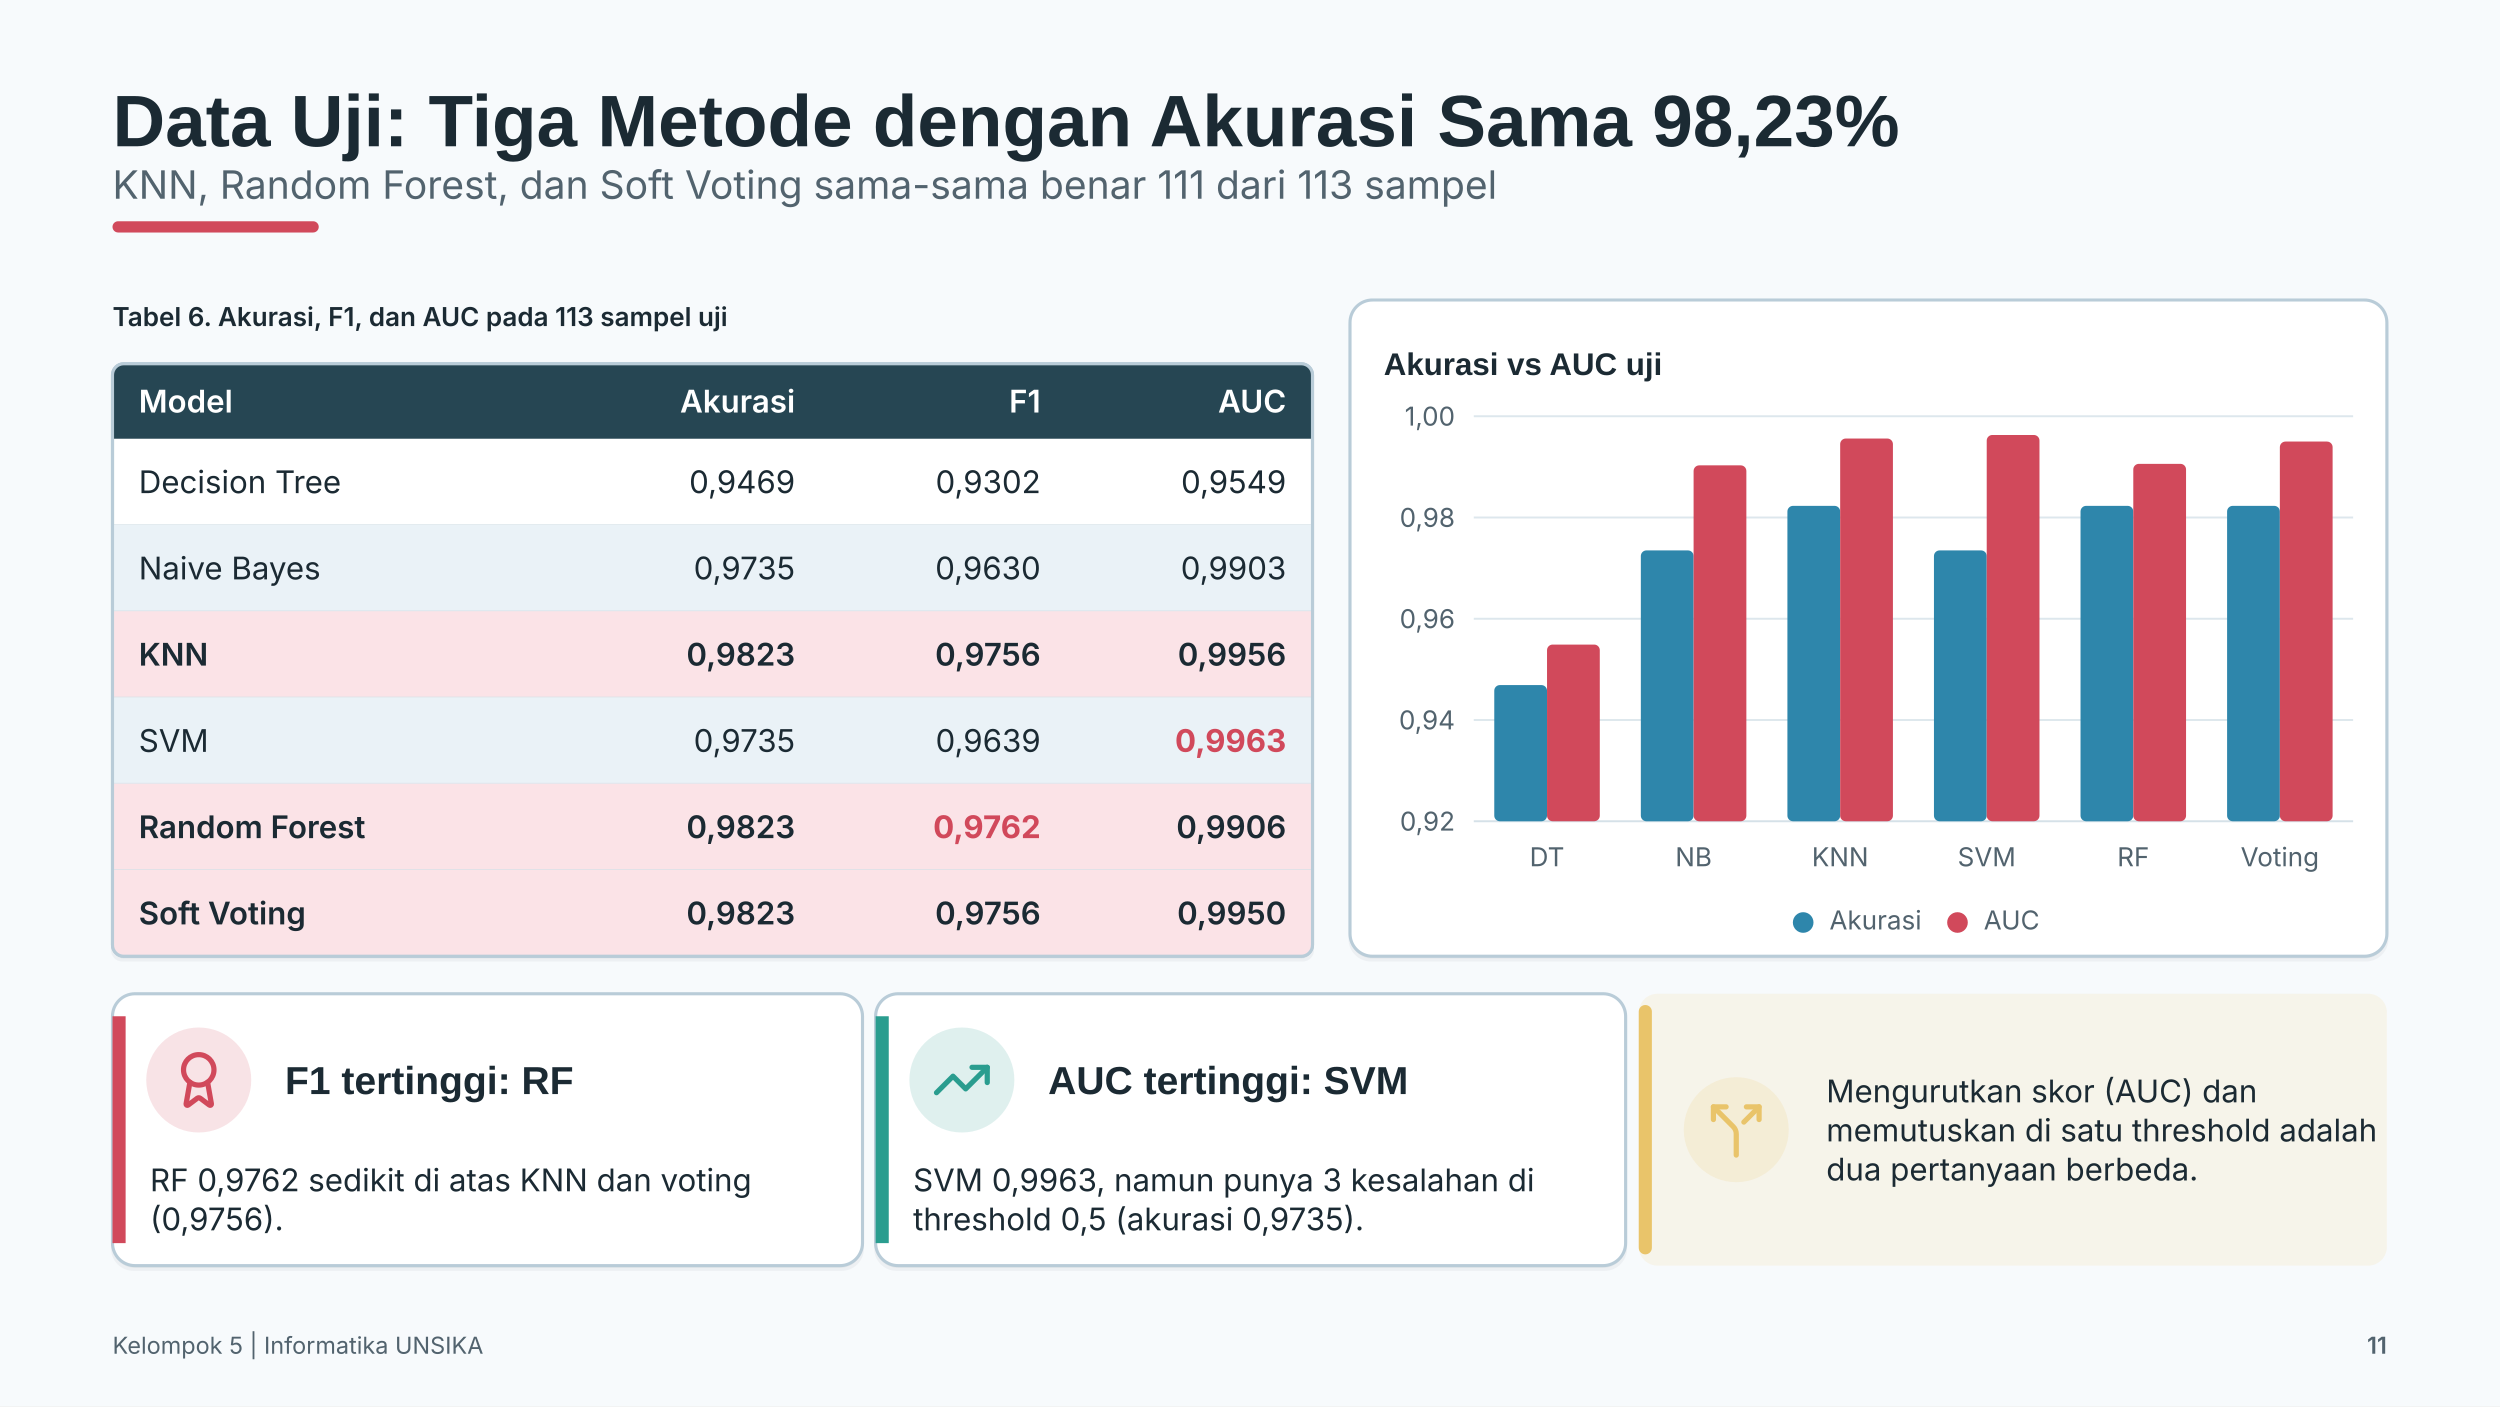
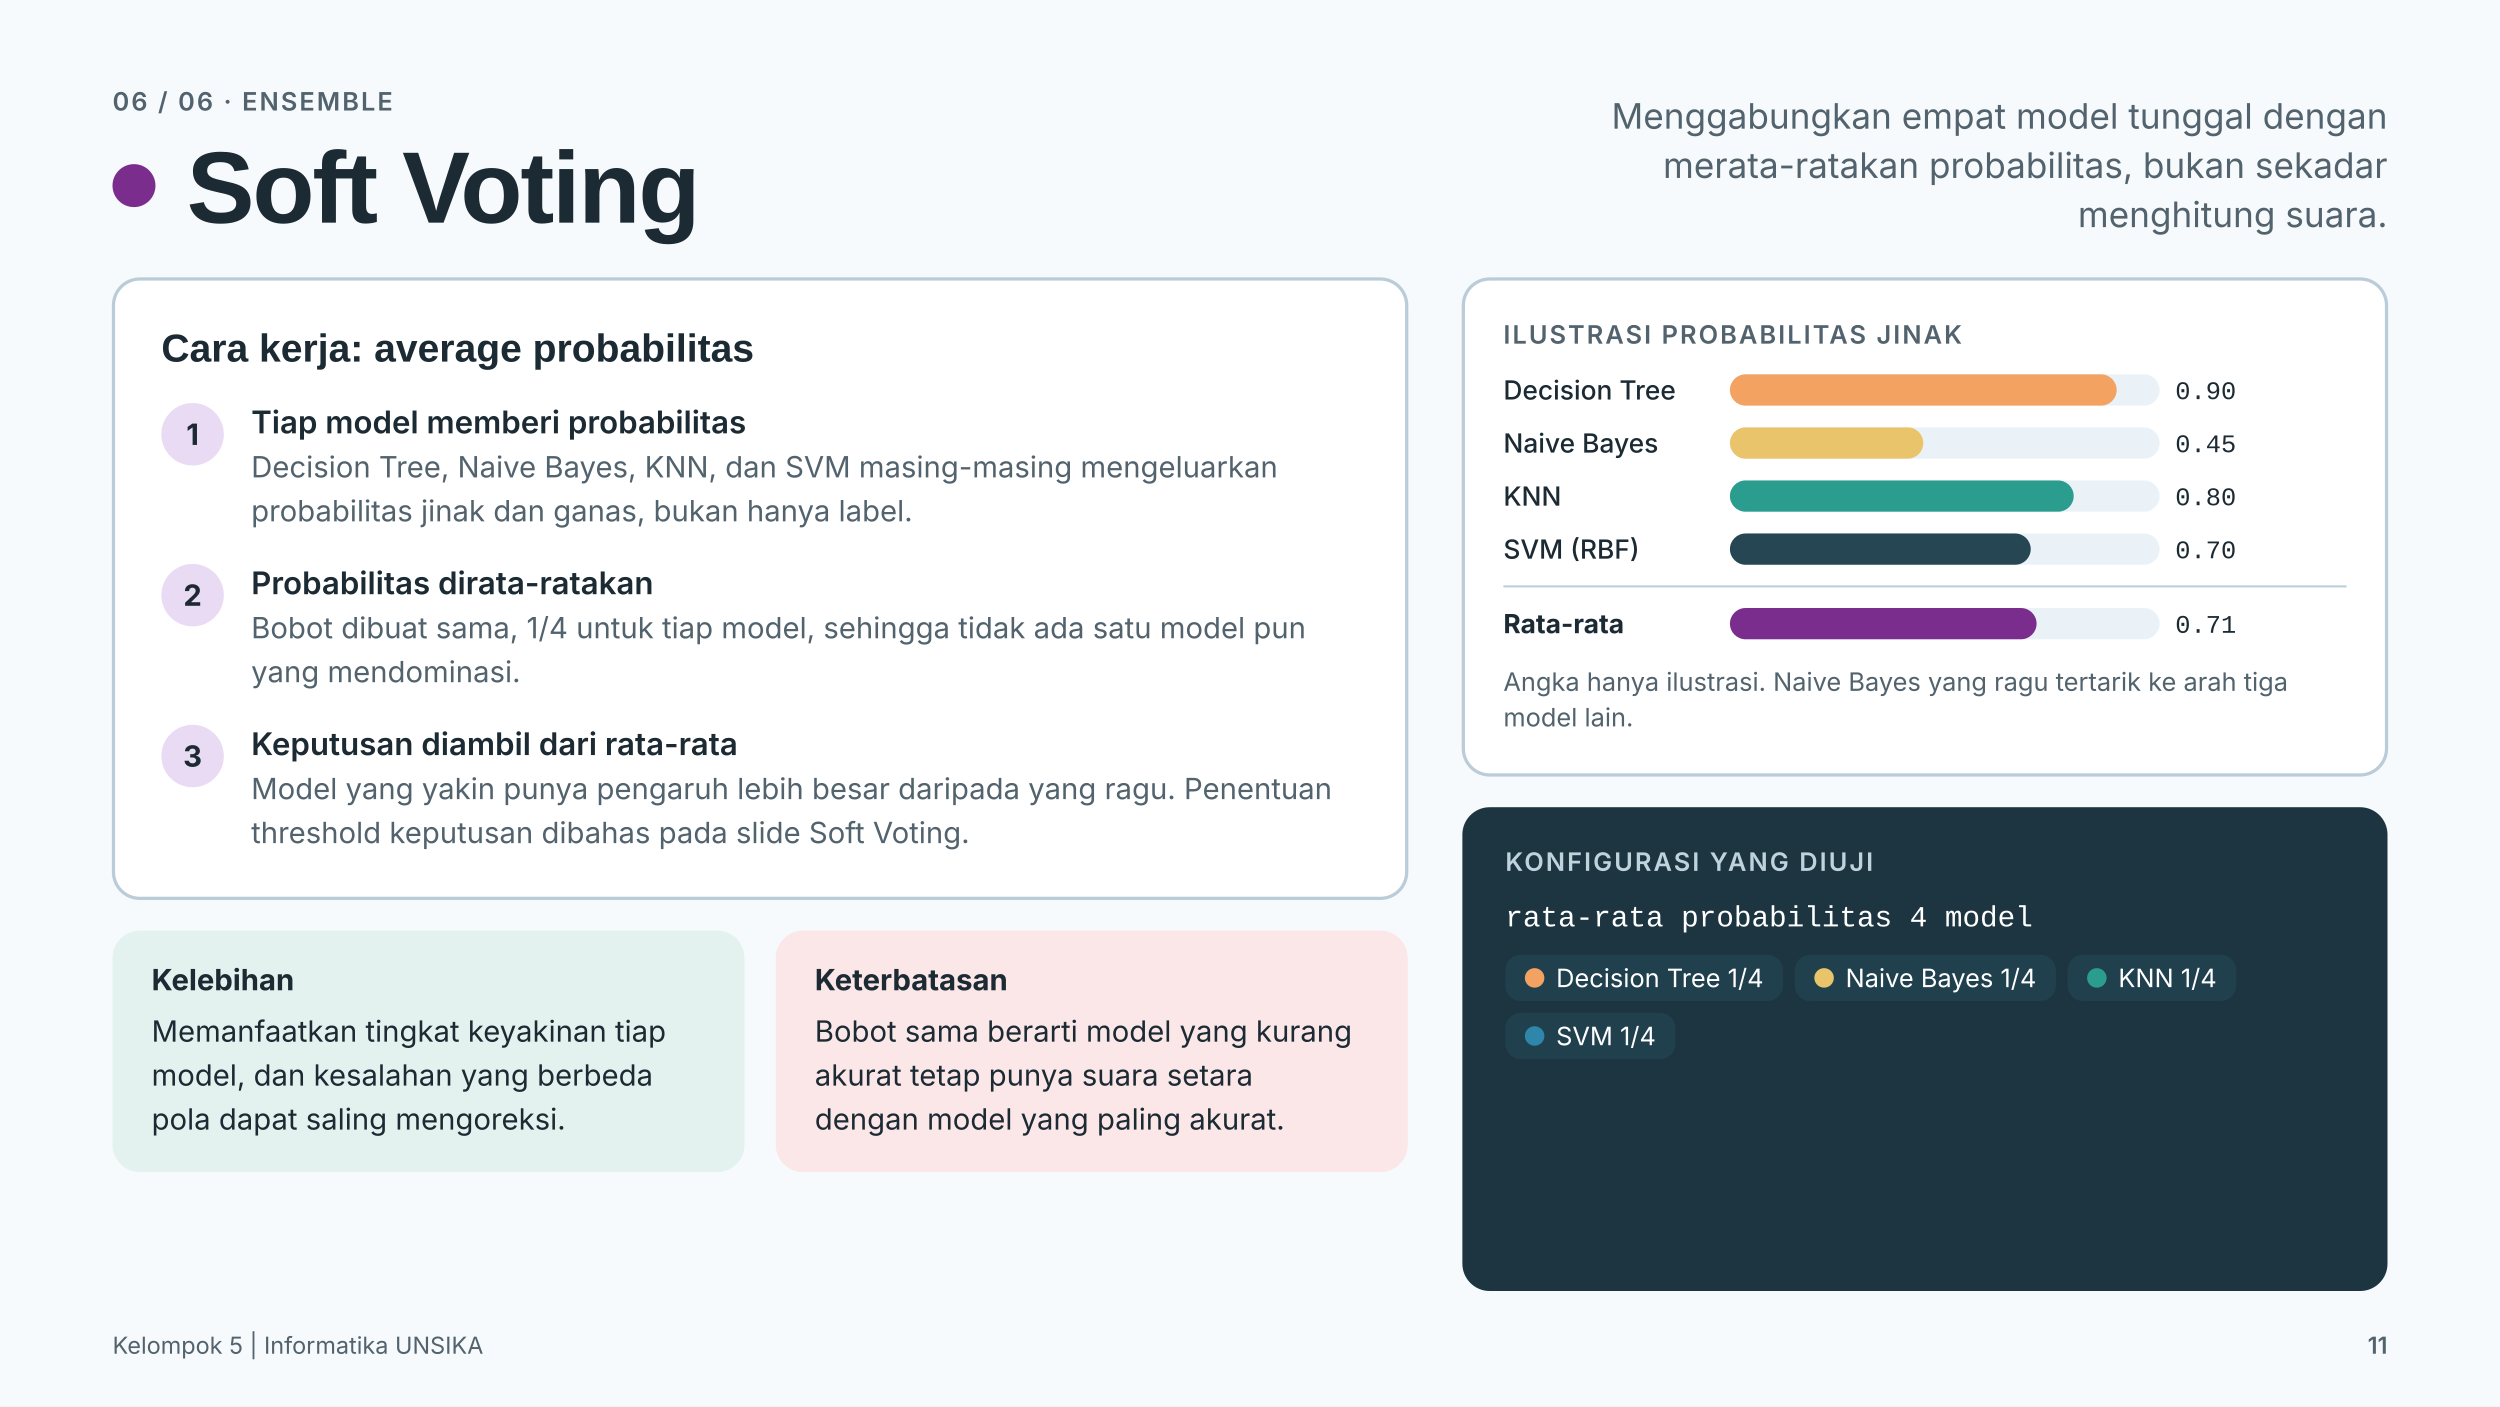
<svg xmlns="http://www.w3.org/2000/svg" width="1333.33" height="750.00" viewBox="0 0 1333.33 750.00">
-   <rect x="0.00" y="0.00" width="1333.33" height="750.00" fill="#F7FAFC" />
-   <text x="60.00" y="78.00" font-family="'Poppins','Calibri',Arial,sans-serif" font-size="38.89" font-weight="700" fill="#1B2A33">Data Uji: Tiga Metode dengan Akurasi Sama 98,23%</text>
-   <text x="60.00" y="106.00" font-family="'Inter','Calibri',Arial,sans-serif" font-size="20.83" font-weight="400" fill="#52636E">KNN, Random Forest, dan Soft Voting sama-sama benar 111 dari 113 sampel</text>
-   <rect x="60.00" y="118.00" width="110.00" height="6.00" fill="#D1495B" rx="3.00" />
-   <text x="60.00" y="173.89" font-family="'Inter','Calibri',Arial,sans-serif" font-size="13.89" font-weight="600" fill="#1B2A33">Tabel 6. Akurasi, F1, dan AUC pada 113 sampel uji</text>
-   <clipPath id="tbl60_160">
-     <rect x="60.00" y="194.00" width="640.00" height="316.00" rx="6" />
-   </clipPath>
-   <rect x="59.20" y="196.80" width="641.60" height="316.00" fill="#1B2A33" fill-opacity="0.045" rx="6.00" />
-   <rect x="60.00" y="195.20" width="640.00" height="316.00" fill="#1B2A33" fill-opacity="0.05" rx="6.00" />
-   <rect x="60.00" y="194.00" width="640.00" height="316.00" fill="#FFFFFF" rx="6.00" stroke="#B9CCD8" stroke-width="1.67" />
-   <g clip-path="url(#tbl60_160)">
-     <rect x="60.00" y="194.00" width="640.00" height="40.00" fill="#264653" />
-     <text x="74.00" y="220.00" font-family="'Inter','Calibri',Arial,sans-serif" font-size="16.67" font-weight="600" fill="#FFFFFF">Model</text>
-     <text x="424.08" y="220.00" font-family="'Inter','Calibri',Arial,sans-serif" font-size="16.67" font-weight="600" fill="#FFFFFF" text-anchor="end">Akurasi</text>
-     <text x="555.04" y="220.00" font-family="'Inter','Calibri',Arial,sans-serif" font-size="16.67" font-weight="600" fill="#FFFFFF" text-anchor="end">F1</text>
-     <text x="686.00" y="220.00" font-family="'Inter','Calibri',Arial,sans-serif" font-size="16.67" font-weight="600" fill="#FFFFFF" text-anchor="end">AUC</text>
-     <text x="74.00" y="263.00" font-family="'Inter','Calibri',Arial,sans-serif" font-size="16.67" font-weight="400" fill="#1B2A33">Decision Tree</text>
-     <text x="424.08" y="263.00" font-family="'Inter','Calibri',Arial,sans-serif" font-size="16.67" font-weight="400" fill="#1B2A33" text-anchor="end">0,9469</text>
-     <text x="555.04" y="263.00" font-family="'Inter','Calibri',Arial,sans-serif" font-size="16.67" font-weight="400" fill="#1B2A33" text-anchor="end">0,9302</text>
-     <text x="686.00" y="263.00" font-family="'Inter','Calibri',Arial,sans-serif" font-size="16.67" font-weight="400" fill="#1B2A33" text-anchor="end">0,9549</text>
-     <line x1="60.00" y1="280.00" x2="700.00" y2="280.00" stroke="#D5E1E8" stroke-width="1.04" opacity="0.7" />
-     <rect x="60.00" y="280.00" width="640.00" height="46.00" fill="#EAF2F7" />
-     <text x="74.00" y="309.00" font-family="'Inter','Calibri',Arial,sans-serif" font-size="16.67" font-weight="400" fill="#1B2A33">Naive Bayes</text>
-     <text x="424.08" y="309.00" font-family="'Inter','Calibri',Arial,sans-serif" font-size="16.67" font-weight="400" fill="#1B2A33" text-anchor="end">0,9735</text>
-     <text x="555.04" y="309.00" font-family="'Inter','Calibri',Arial,sans-serif" font-size="16.67" font-weight="400" fill="#1B2A33" text-anchor="end">0,9630</text>
-     <text x="686.00" y="309.00" font-family="'Inter','Calibri',Arial,sans-serif" font-size="16.67" font-weight="400" fill="#1B2A33" text-anchor="end">0,9903</text>
-     <line x1="60.00" y1="326.00" x2="700.00" y2="326.00" stroke="#D5E1E8" stroke-width="1.04" opacity="0.7" />
-     <rect x="60.00" y="326.00" width="640.00" height="46.00" fill="#FBE3E7" />
-     <text x="74.00" y="355.00" font-family="'Inter','Calibri',Arial,sans-serif" font-size="16.67" font-weight="600" fill="#1B2A33">KNN</text>
-     <text x="424.08" y="355.00" font-family="'Inter','Calibri',Arial,sans-serif" font-size="16.67" font-weight="600" fill="#1B2A33" text-anchor="end">0,9823</text>
-     <text x="555.04" y="355.00" font-family="'Inter','Calibri',Arial,sans-serif" font-size="16.67" font-weight="600" fill="#1B2A33" text-anchor="end">0,9756</text>
-     <text x="686.00" y="355.00" font-family="'Inter','Calibri',Arial,sans-serif" font-size="16.67" font-weight="600" fill="#1B2A33" text-anchor="end">0,9956</text>
-     <line x1="60.00" y1="372.00" x2="700.00" y2="372.00" stroke="#D5E1E8" stroke-width="1.04" opacity="0.7" />
-     <rect x="60.00" y="372.00" width="640.00" height="46.00" fill="#EAF2F7" />
-     <text x="74.00" y="401.00" font-family="'Inter','Calibri',Arial,sans-serif" font-size="16.67" font-weight="400" fill="#1B2A33">SVM</text>
-     <text x="424.08" y="401.00" font-family="'Inter','Calibri',Arial,sans-serif" font-size="16.67" font-weight="400" fill="#1B2A33" text-anchor="end">0,9735</text>
-     <text x="555.04" y="401.00" font-family="'Inter','Calibri',Arial,sans-serif" font-size="16.67" font-weight="400" fill="#1B2A33" text-anchor="end">0,9639</text>
-     <text x="686.00" y="401.00" font-family="'Inter','Calibri',Arial,sans-serif" font-size="16.67" font-weight="700" fill="#D1495B" text-anchor="end">0,9963</text>
-     <line x1="60.00" y1="418.00" x2="700.00" y2="418.00" stroke="#D5E1E8" stroke-width="1.04" opacity="0.7" />
-     <rect x="60.00" y="418.00" width="640.00" height="46.00" fill="#FBE3E7" />
-     <text x="74.00" y="447.00" font-family="'Inter','Calibri',Arial,sans-serif" font-size="16.67" font-weight="600" fill="#1B2A33">Random Forest</text>
-     <text x="424.08" y="447.00" font-family="'Inter','Calibri',Arial,sans-serif" font-size="16.67" font-weight="600" fill="#1B2A33" text-anchor="end">0,9823</text>
-     <text x="555.04" y="447.00" font-family="'Inter','Calibri',Arial,sans-serif" font-size="16.67" font-weight="700" fill="#D1495B" text-anchor="end">0,9762</text>
-     <text x="686.00" y="447.00" font-family="'Inter','Calibri',Arial,sans-serif" font-size="16.67" font-weight="600" fill="#1B2A33" text-anchor="end">0,9906</text>
-     <line x1="60.00" y1="464.00" x2="700.00" y2="464.00" stroke="#D5E1E8" stroke-width="1.04" opacity="0.7" />
-     <rect x="60.00" y="464.00" width="640.00" height="46.00" fill="#FBE3E7" />
-     <text x="74.00" y="493.00" font-family="'Inter','Calibri',Arial,sans-serif" font-size="16.67" font-weight="600" fill="#1B2A33">Soft Voting</text>
-     <text x="424.08" y="493.00" font-family="'Inter','Calibri',Arial,sans-serif" font-size="16.67" font-weight="600" fill="#1B2A33" text-anchor="end">0,9823</text>
-     <text x="555.04" y="493.00" font-family="'Inter','Calibri',Arial,sans-serif" font-size="16.67" font-weight="600" fill="#1B2A33" text-anchor="end">0,9756</text>
-     <text x="686.00" y="493.00" font-family="'Inter','Calibri',Arial,sans-serif" font-size="16.67" font-weight="600" fill="#1B2A33" text-anchor="end">0,9950</text>
+   <rect x="0" y="0" width="1333.33" height="750" fill="#F7FAFC" />
+   <g transform="scale(1.041664)">
+     <text x="57.60" y="56.60" font-family="'Inter','Calibri',Arial,sans-serif" font-size="13.00" font-weight="600" fill="#52636E" letter-spacing="1.04">06 / 06 · ENSEMBLE</text>
+     <circle cx="68.60" cy="95.04" r="11.00" fill="#7B2D8E" />
+     <text x="95.60" y="114.02" font-family="'Plus Jakarta Sans','Poppins','Calibri',Arial,sans-serif" font-size="52.00" font-weight="800" fill="#1B2A33" letter-spacing="-1.04">Soft Voting</text>
+     <text x="1222.40" y="65.89" font-family="'Inter','Calibri',Arial,sans-serif" font-size="18.00" font-weight="400" fill="#52636E" text-anchor="end">Menggabungkan empat model tunggal dengan</text>
+     <text x="1222.40" y="91.09" font-family="'Inter','Calibri',Arial,sans-serif" font-size="18.00" font-weight="400" fill="#52636E" text-anchor="end">merata-ratakan probabilitas, bukan sekadar</text>
+     <text x="1222.40" y="116.29" font-family="'Inter','Calibri',Arial,sans-serif" font-size="18.00" font-weight="400" fill="#52636E" text-anchor="end">menghitung suara.</text>
+     <rect x="58.10" y="142.84" width="662.13" height="317.13" fill="#FFFFFF" rx="13.50" stroke="#B9CCD8" stroke-width="1.67" />
+     <text x="82.60" y="185.14" font-family="'Plus Jakarta Sans','Poppins','Calibri',Arial,sans-serif" font-size="20.00" font-weight="800" fill="#1B2A33">Cara kerja: average probabilitas</text>
+     <circle cx="98.60" cy="222.34" r="16.00" fill="#E9DBF3" />
+     <text x="98.60" y="227.80" font-family="'Inter','Calibri',Arial,sans-serif" font-size="15.00" font-weight="700" fill="#1B2A33" text-anchor="middle">1</text>
+     <text x="128.60" y="221.85" font-family="'Inter','Calibri',Arial,sans-serif" font-size="16.00" font-weight="600" fill="#1B2A33">Tiap model memberi probabilitas</text>
+     <text x="128.60" y="244.42" font-family="'Inter','Calibri',Arial,sans-serif" font-size="15.00" font-weight="400" fill="#52636E">Decision Tree, Naive Bayes, KNN, dan SVM masing-masing mengeluarkan</text>
+     <text x="128.60" y="266.92" font-family="'Inter','Calibri',Arial,sans-serif" font-size="15.00" font-weight="400" fill="#52636E">probabilitas jinak dan ganas, bukan hanya label.</text>
+     <circle cx="98.60" cy="304.72" r="16.00" fill="#E9DBF3" />
+     <text x="98.60" y="310.17" font-family="'Inter','Calibri',Arial,sans-serif" font-size="15.00" font-weight="700" fill="#1B2A33" text-anchor="middle">2</text>
+     <text x="128.60" y="304.22" font-family="'Inter','Calibri',Arial,sans-serif" font-size="16.00" font-weight="600" fill="#1B2A33">Probabilitas dirata-ratakan</text>
+     <text x="128.60" y="326.80" font-family="'Inter','Calibri',Arial,sans-serif" font-size="15.00" font-weight="400" fill="#52636E">Bobot dibuat sama, 1/4 untuk tiap model, sehingga tidak ada satu model pun</text>
+     <text x="128.60" y="349.30" font-family="'Inter','Calibri',Arial,sans-serif" font-size="15.00" font-weight="400" fill="#52636E">yang mendominasi.</text>
+     <circle cx="98.60" cy="387.10" r="16.00" fill="#E9DBF3" />
+     <text x="98.60" y="392.55" font-family="'Inter','Calibri',Arial,sans-serif" font-size="15.00" font-weight="700" fill="#1B2A33" text-anchor="middle">3</text>
+     <text x="128.60" y="386.60" font-family="'Inter','Calibri',Arial,sans-serif" font-size="16.00" font-weight="600" fill="#1B2A33">Keputusan diambil dari rata-rata</text>
+     <text x="128.60" y="409.17" font-family="'Inter','Calibri',Arial,sans-serif" font-size="15.00" font-weight="400" fill="#52636E">Model yang yakin punya pengaruh lebih besar daripada yang ragu. Penentuan</text>
+     <text x="128.60" y="431.67" font-family="'Inter','Calibri',Arial,sans-serif" font-size="15.00" font-weight="400" fill="#52636E">threshold keputusan dibahas pada slide Soft Voting.</text>
+     <rect x="57.60" y="476.47" width="323.57" height="123.66" fill="#E3F2EE" rx="14.00" />
+     <text x="77.60" y="507.01" font-family="'Inter','Calibri',Arial,sans-serif" font-size="15.00" font-weight="700" fill="#1B2A33">Kelebihan</text>
+     <text x="77.60" y="533.34" font-family="'Inter','Calibri',Arial,sans-serif" font-size="15.00" font-weight="400" fill="#1B2A33">Memanfaatkan tingkat keyakinan tiap</text>
+     <text x="77.60" y="555.84" font-family="'Inter','Calibri',Arial,sans-serif" font-size="15.00" font-weight="400" fill="#1B2A33">model, dan kesalahan yang berbeda</text>
+     <text x="77.60" y="578.34" font-family="'Inter','Calibri',Arial,sans-serif" font-size="15.00" font-weight="400" fill="#1B2A33">pola
+             dapat saling mengoreksi.</text>
+     <rect x="397.17" y="476.47" width="323.57" height="123.66" fill="#FBE6E8" rx="14.00" />
+     <text x="417.17" y="507.01" font-family="'Inter','Calibri',Arial,sans-serif" font-size="15.00" font-weight="700" fill="#1B2A33">Keterbatasan</text>
+     <text x="417.17" y="533.34" font-family="'Inter','Calibri',Arial,sans-serif" font-size="15.00" font-weight="400" fill="#1B2A33">Bobot
+             sama berarti model yang kurang</text>
+     <text x="417.17" y="555.84" font-family="'Inter','Calibri',Arial,sans-serif" font-size="15.00" font-weight="400" fill="#1B2A33">akurat
+             tetap punya suara setara</text>
+     <text x="417.17" y="578.34" font-family="'Inter','Calibri',Arial,sans-serif" font-size="15.00" font-weight="400" fill="#1B2A33">dengan model yang paling akurat.</text>
+     <rect x="749.23" y="142.84" width="472.67" height="253.94" fill="#FFFFFF" rx="13.50" stroke="#B9CCD8" stroke-width="1.67" />
+     <text x="769.73" y="175.94" font-family="'Inter','Calibri',Arial,sans-serif" font-size="13.00" font-weight="600" fill="#52636E" letter-spacing="1.04">ILUSTRASI PROBABILITAS
+             JINAK</text>
+     <text x="769.73" y="204.57" font-family="'Inter','Calibri',Arial,sans-serif" font-size="13.50" font-weight="500" fill="#1B2A33">Decision Tree</text>
+     <rect x="885.73" y="191.67" width="220.00" height="16.00" fill="#EAF2F7" rx="8.00" />
+     <rect x="885.73" y="191.67" width="198.00" height="16.00" fill="#F4A261" rx="8.00" />
+     <text x="1113.73" y="204.35" font-family="'JetBrains Mono','Consolas','Courier New',monospace" font-size="13.00" font-weight="500" fill="#1B2A33">0.90</text>
+     <text x="769.73" y="231.73" font-family="'Inter','Calibri',Arial,sans-serif" font-size="13.50" font-weight="500" fill="#1B2A33">Naive
+             Bayes</text>
+     <rect x="885.73" y="218.83" width="220.00" height="16.00" fill="#EAF2F7" rx="8.00" />
+     <rect x="885.73" y="218.83" width="99.00" height="16.00" fill="#E9C46A" rx="8.00" />
+     <text x="1113.73" y="231.51" font-family="'JetBrains Mono','Consolas','Courier New',monospace" font-size="13.00" font-weight="500" fill="#1B2A33">0.45</text>
+     <text x="769.73" y="258.89" font-family="'Inter','Calibri',Arial,sans-serif" font-size="13.50" font-weight="500" fill="#1B2A33">KNN</text>
+     <rect x="885.73" y="245.99" width="220.00" height="16.00" fill="#EAF2F7" rx="8.00" />
+     <rect x="885.73" y="245.99" width="176.00" height="16.00" fill="#2A9D8F" rx="8.00" />
+     <text x="1113.73" y="258.67" font-family="'JetBrains Mono','Consolas','Courier New',monospace" font-size="13.00" font-weight="500" fill="#1B2A33">0.80</text>
+     <text x="769.73" y="286.05" font-family="'Inter','Calibri',Arial,sans-serif" font-size="13.50" font-weight="500" fill="#1B2A33">SVM
+             (RBF)</text>
+     <rect x="885.73" y="273.15" width="220.00" height="16.00" fill="#EAF2F7" rx="8.00" />
+     <rect x="885.73" y="273.15" width="154.00" height="16.00" fill="#264653" rx="8.00" />
+     <text x="1113.73" y="285.83" font-family="'JetBrains Mono','Consolas','Courier New',monospace" font-size="13.00" font-weight="500" fill="#1B2A33">0.70</text>
+     <rect x="769.73" y="299.73" width="431.67" height="1.00" fill="#B9CCD8" rx="0.00" />
+     <text x="769.73" y="324.21" font-family="'Inter','Calibri',Arial,sans-serif" font-size="13.50" font-weight="700" fill="#1B2A33">Rata-rata</text>
+     <rect x="885.73" y="311.31" width="220.00" height="16.00" fill="#EAF2F7" rx="8.00" />
+     <rect x="885.73" y="311.31" width="157.00" height="16.00" fill="#7B2D8E" rx="8.00" />
+     <text x="1113.73" y="323.99" font-family="'JetBrains Mono','Consolas','Courier New',monospace" font-size="13.00" font-weight="500" fill="#1B2A33">0.71</text>
+     <text x="769.73" y="353.71" font-family="'Inter','Calibri',Arial,sans-serif" font-size="13.00" font-weight="400" fill="#52636E">Angka
+             hanya ilustrasi. Naive Bayes yang ragu tertarik ke arah tiga</text>
+     <text x="769.73" y="371.91" font-family="'Inter','Calibri',Arial,sans-serif" font-size="13.00" font-weight="400" fill="#52636E">model
+             lain.</text>
+     <rect x="748.73" y="413.29" width="473.67" height="247.71" fill="#1D3540" rx="14.00" />
+     <text x="770.73" y="445.88" font-family="'Inter','Calibri',Arial,sans-serif" font-size="13.00" font-weight="600" fill="#BFD3DD" letter-spacing="1.04">KONFIGURASI YANG DIUJI</text>
+     <text x="770.73" y="474.33" font-family="'JetBrains Mono','Consolas','Courier New',monospace" font-size="15.00" font-weight="500" fill="#FFFFFF">rata-rata probabilitas 4 model</text>
+     <rect x="770.73" y="488.83" width="142.19" height="23.73" fill="#20404E" rx="8.00" />
+     <circle cx="785.73" cy="500.69" r="5.00" fill="#F4A261" />
+     <text x="796.73" y="505.42" font-family="'Inter','Calibri',Arial,sans-serif" font-size="13.00" font-weight="400" fill="#FFFFFF">Decision
+             Tree 1/4</text>
+     <rect x="918.93" y="488.83" width="133.66" height="23.73" fill="#20404E" rx="8.00" />
+     <circle cx="933.93" cy="500.69" r="5.00" fill="#E9C46A" />
+     <text x="944.93" y="505.42" font-family="'Inter','Calibri',Arial,sans-serif" font-size="13.00" font-weight="400" fill="#FFFFFF">Naive
+             Bayes 1/4</text>
+     <rect x="1058.59" y="488.83" width="86.35" height="23.73" fill="#20404E" rx="8.00" />
+     <circle cx="1073.59" cy="500.69" r="5.00" fill="#2A9D8F" />
+     <text x="1084.59" y="505.42" font-family="'Inter','Calibri',Arial,sans-serif" font-size="13.00" font-weight="400" fill="#FFFFFF">KNN
+             1/4</text>
+     <rect x="770.73" y="518.56" width="87.08" height="23.73" fill="#20404E" rx="8.00" />
+     <circle cx="785.73" cy="530.42" r="5.00" fill="#2E86AB" />
+     <text x="796.73" y="535.15" font-family="'Inter','Calibri',Arial,sans-serif" font-size="13.00" font-weight="400" fill="#FFFFFF">SVM
+             1/4</text>
+     <text x="57.60" y="693.12" font-family="'Inter','Calibri',Arial,sans-serif" font-size="12.00" font-weight="400" fill="#52636E">Kelompok 5 | Informatika UNSIKA</text>
+     <text x="1222.40" y="693.12" font-family="'Inter','Calibri',Arial,sans-serif" font-size="12.00" font-weight="600" fill="#52636E" text-anchor="end">11</text>
  </g>
-   <rect x="60.00" y="194.00" width="640.00" height="316.00" fill="none" rx="6.00" stroke="#B9CCD8" stroke-width="1.67" />
-   <rect x="719.20" y="162.80" width="554.60" height="350.00" fill="#1B2A33" fill-opacity="0.045" rx="12.00" />
-   <rect x="720.00" y="161.20" width="553.00" height="350.00" fill="#1B2A33" fill-opacity="0.05" rx="12.00" />
-   <rect x="720.00" y="160.00" width="553.00" height="350.00" fill="#FFFFFF" rx="12.00" stroke="#B9CCD8" stroke-width="1.67" />
-   <text x="738.00" y="200.00" font-family="'Poppins','Calibri',Arial,sans-serif" font-size="16.67" font-weight="600" fill="#1B2A33">Akurasi vs AUC uji</text>
-   <line x1="786.00" y1="438.00" x2="1255.00" y2="438.00" stroke="#D5E1E8" stroke-width="1.04" opacity="1" />
-   <text x="776.00" y="443.00" font-family="'Inter','Calibri',Arial,sans-serif" font-size="13.89" font-weight="400" fill="#52636E" text-anchor="end">0,92</text>
-   <line x1="786.00" y1="384.00" x2="1255.00" y2="384.00" stroke="#D5E1E8" stroke-width="1.04" opacity="0.8" />
-   <text x="776.00" y="389.00" font-family="'Inter','Calibri',Arial,sans-serif" font-size="13.89" font-weight="400" fill="#52636E" text-anchor="end">0,94</text>
-   <line x1="786.00" y1="330.00" x2="1255.00" y2="330.00" stroke="#D5E1E8" stroke-width="1.04" opacity="0.8" />
-   <text x="776.00" y="335.00" font-family="'Inter','Calibri',Arial,sans-serif" font-size="13.89" font-weight="400" fill="#52636E" text-anchor="end">0,96</text>
-   <line x1="786.00" y1="276.00" x2="1255.00" y2="276.00" stroke="#D5E1E8" stroke-width="1.04" opacity="0.8" />
-   <text x="776.00" y="281.00" font-family="'Inter','Calibri',Arial,sans-serif" font-size="13.89" font-weight="400" fill="#52636E" text-anchor="end">0,98</text>
-   <line x1="786.00" y1="222.00" x2="1255.00" y2="222.00" stroke="#D5E1E8" stroke-width="1.04" opacity="0.8" />
-   <text x="776.00" y="227.00" font-family="'Inter','Calibri',Arial,sans-serif" font-size="13.89" font-weight="400" fill="#52636E" text-anchor="end">1,00</text>
-   <rect x="796.94" y="365.37" width="28.14" height="72.63" fill="#2E86AB" rx="3.00" />
-   <rect x="825.08" y="343.77" width="28.14" height="94.23" fill="#D1495B" rx="3.00" />
-   <text x="825.08" y="462.00" font-family="'Inter','Calibri',Arial,sans-serif" font-size="13.89" font-weight="400" fill="#52636E" text-anchor="middle">DT</text>
-   <rect x="875.11" y="293.55" width="28.14" height="144.45" fill="#2E86AB" rx="3.00" />
-   <rect x="903.25" y="248.19" width="28.14" height="189.81" fill="#D1495B" rx="3.00" />
-   <text x="903.25" y="462.00" font-family="'Inter','Calibri',Arial,sans-serif" font-size="13.89" font-weight="400" fill="#52636E" text-anchor="middle">NB</text>
-   <rect x="953.28" y="269.79" width="28.14" height="168.21" fill="#2E86AB" rx="3.00" />
-   <rect x="981.42" y="233.88" width="28.14" height="204.12" fill="#D1495B" rx="3.00" />
-   <text x="981.42" y="462.00" font-family="'Inter','Calibri',Arial,sans-serif" font-size="13.89" font-weight="400" fill="#52636E" text-anchor="middle">KNN</text>
-   <rect x="1031.44" y="293.55" width="28.14" height="144.45" fill="#2E86AB" rx="3.00" />
-   <rect x="1059.58" y="231.99" width="28.14" height="206.01" fill="#D1495B" rx="3.00" />
-   <text x="1059.58" y="462.00" font-family="'Inter','Calibri',Arial,sans-serif" font-size="13.89" font-weight="400" fill="#52636E" text-anchor="middle">SVM</text>
-   <rect x="1109.61" y="269.79" width="28.14" height="168.21" fill="#2E86AB" rx="3.00" />
-   <rect x="1137.75" y="247.38" width="28.14" height="190.62" fill="#D1495B" rx="3.00" />
-   <text x="1137.75" y="462.00" font-family="'Inter','Calibri',Arial,sans-serif" font-size="13.89" font-weight="400" fill="#52636E" text-anchor="middle">RF</text>
-   <rect x="1187.78" y="269.79" width="28.14" height="168.21" fill="#2E86AB" rx="3.00" />
-   <rect x="1215.92" y="235.50" width="28.14" height="202.50" fill="#D1495B" rx="3.00" />
-   <text x="1215.92" y="462.00" font-family="'Inter','Calibri',Arial,sans-serif" font-size="13.89" font-weight="400" fill="#52636E" text-anchor="middle">Voting</text>
-   <circle cx="961.69" cy="492.00" r="5.50" fill="#2E86AB" />
-   <text x="975.69" y="495.70" font-family="'Inter','Calibri',Arial,sans-serif" font-size="13.89" font-weight="400" fill="#52636E">Akurasi</text>
-   <circle cx="1043.99" cy="492.00" r="5.50" fill="#D1495B" />
-   <text x="1057.99" y="495.70" font-family="'Inter','Calibri',Arial,sans-serif" font-size="13.89" font-weight="400" fill="#52636E">AUC</text>
-   <rect x="59.20" y="532.80" width="401.60" height="145.00" fill="#1B2A33" fill-opacity="0.045" rx="12.00" />
-   <rect x="60.00" y="531.20" width="400.00" height="145.00" fill="#1B2A33" fill-opacity="0.05" rx="12.00" />
-   <rect x="60.00" y="530.00" width="400.00" height="145.00" fill="#FFFFFF" rx="12.00" stroke="#B9CCD8" stroke-width="1.67" />
-   <rect x="60.00" y="542.00" width="7.00" height="121.00" fill="#D1495B" />
-   <circle cx="106.00" cy="576.00" r="28.00" fill="#D1495B" fill-opacity="0.15" />
-   <g transform="translate(89.76,559.76) scale(1.3533)" fill="none" stroke="#D1495B" stroke-width="2.053" stroke-linecap="round" stroke-linejoin="round">
-     <path d="m15.477 12.89 1.515 8.526a.5.5 0 0 1-.81.47l-3.58-2.687a1 1 0 0 0-1.197 0l-3.586 2.686a.5.5 0 0 1-.81-.469l1.514-8.526" />
-     <circle cx="12" cy="8" r="6" />
-   </g>
-   <text x="152.00" y="583.50" font-family="'Poppins','Calibri',Arial,sans-serif" font-size="20.83" font-weight="600" fill="#1B2A33">F1 tertinggi: RF</text>
-   <text x="80.00" y="635.33" font-family="'Inter','Calibri',Arial,sans-serif" font-size="16.67" font-weight="400" fill="#1B2A33">RF 0,9762 sedikit di atas KNN dan voting</text>
-   <text x="80.00" y="656.17" font-family="'Inter','Calibri',Arial,sans-serif" font-size="16.67" font-weight="400" fill="#1B2A33">(0,9756).</text>
-   <rect x="466.20" y="532.80" width="401.60" height="145.00" fill="#1B2A33" fill-opacity="0.045" rx="12.00" />
-   <rect x="467.00" y="531.20" width="400.00" height="145.00" fill="#1B2A33" fill-opacity="0.05" rx="12.00" />
-   <rect x="467.00" y="530.00" width="400.00" height="145.00" fill="#FFFFFF" rx="12.00" stroke="#B9CCD8" stroke-width="1.67" />
-   <rect x="467.00" y="542.00" width="7.00" height="121.00" fill="#2A9D8F" />
-   <circle cx="513.00" cy="576.00" r="28.00" fill="#2A9D8F" fill-opacity="0.15" />
-   <g transform="translate(496.76,559.76) scale(1.3533)" fill="none" stroke="#2A9D8F" stroke-width="2.053" stroke-linecap="round" stroke-linejoin="round">
-     <polyline points="22 7 13.5 15.5 8.5 10.5 2 17" />
-     <polyline points="16 7 22 7 22 13" />
-   </g>
-   <text x="559.00" y="583.50" font-family="'Poppins','Calibri',Arial,sans-serif" font-size="20.83" font-weight="600" fill="#1B2A33">AUC tertinggi: SVM</text>
-   <text x="487.00" y="635.33" font-family="'Inter','Calibri',Arial,sans-serif" font-size="16.67" font-weight="400" fill="#1B2A33">SVM 0,9963, namun punya 3 kesalahan di</text>
-   <text x="487.00" y="656.17" font-family="'Inter','Calibri',Arial,sans-serif" font-size="16.67" font-weight="400" fill="#1B2A33">threshold 0,5 (akurasi 0,9735).</text>
-   <rect x="874.00" y="530.00" width="399.00" height="145.00" fill="#E9C46A" rx="10.00" fill-opacity="0.12" />
-   <rect x="874.00" y="536.00" width="7.00" height="133.00" fill="#E9C46A" rx="3.50" />
-   <circle cx="926.00" cy="602.50" r="28.00" fill="#E9C46A" fill-opacity="0.15" />
-   <g transform="translate(909.76,586.26) scale(1.3533)" fill="none" stroke="#E9C46A" stroke-width="2.053" stroke-linecap="round" stroke-linejoin="round">
-     <path d="M16 3h5v5" />
-     <path d="M8 3H3v5" />
-     <path d="M12 22v-8.3a4 4 0 0 0-1.172-2.872L3 3" />
-     <path d="m15 9 6-6" />
-   </g>
-   <text x="974.00" y="587.92" font-family="'Inter','Calibri',Arial,sans-serif" font-size="16.67" font-weight="400" fill="#1B2A33">Mengurutkan skor (AUC) dan</text>
-   <text x="974.00" y="608.75" font-family="'Inter','Calibri',Arial,sans-serif" font-size="16.67" font-weight="400" fill="#1B2A33">memutuskan di satu threshold adalah</text>
-   <text x="974.00" y="629.58" font-family="'Inter','Calibri',Arial,sans-serif" font-size="16.67" font-weight="400" fill="#1B2A33">dua pertanyaan berbeda.</text>
-   <text x="60.00" y="722.00" font-family="'Inter','Calibri',Arial,sans-serif" font-size="12.50" font-weight="400" fill="#52636E">Kelompok 5 | Informatika UNSIKA</text>
-   <text x="1273.00" y="722.00" font-family="'Inter','Calibri',Arial,sans-serif" font-size="12.50" font-weight="600" fill="#52636E" text-anchor="end">11</text>
</svg>
